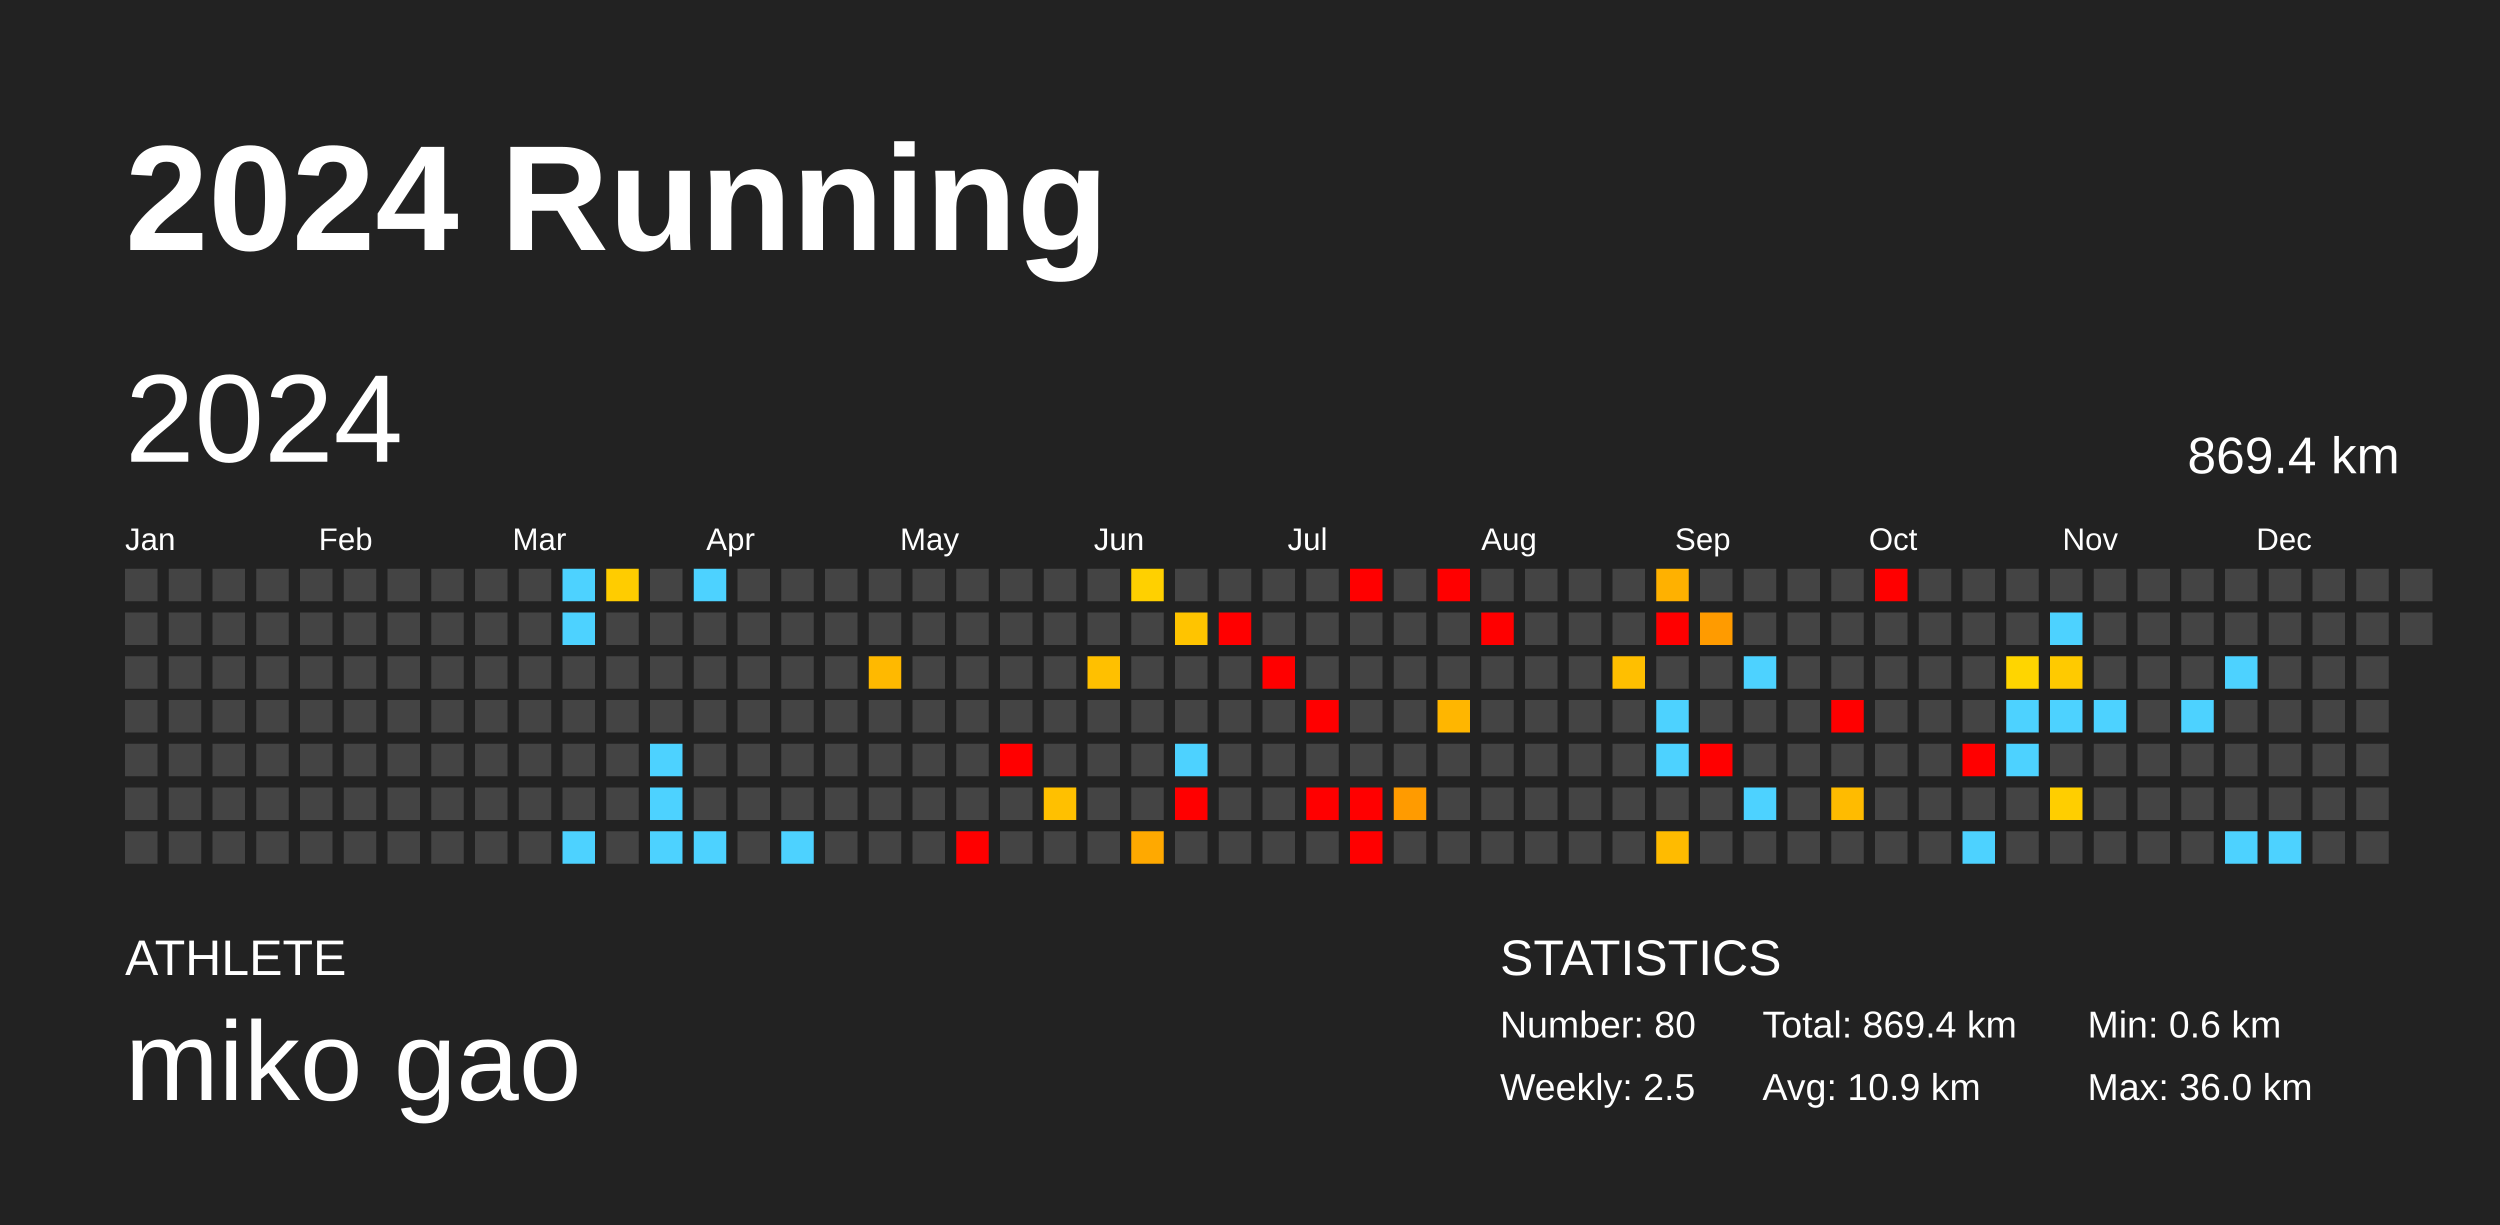
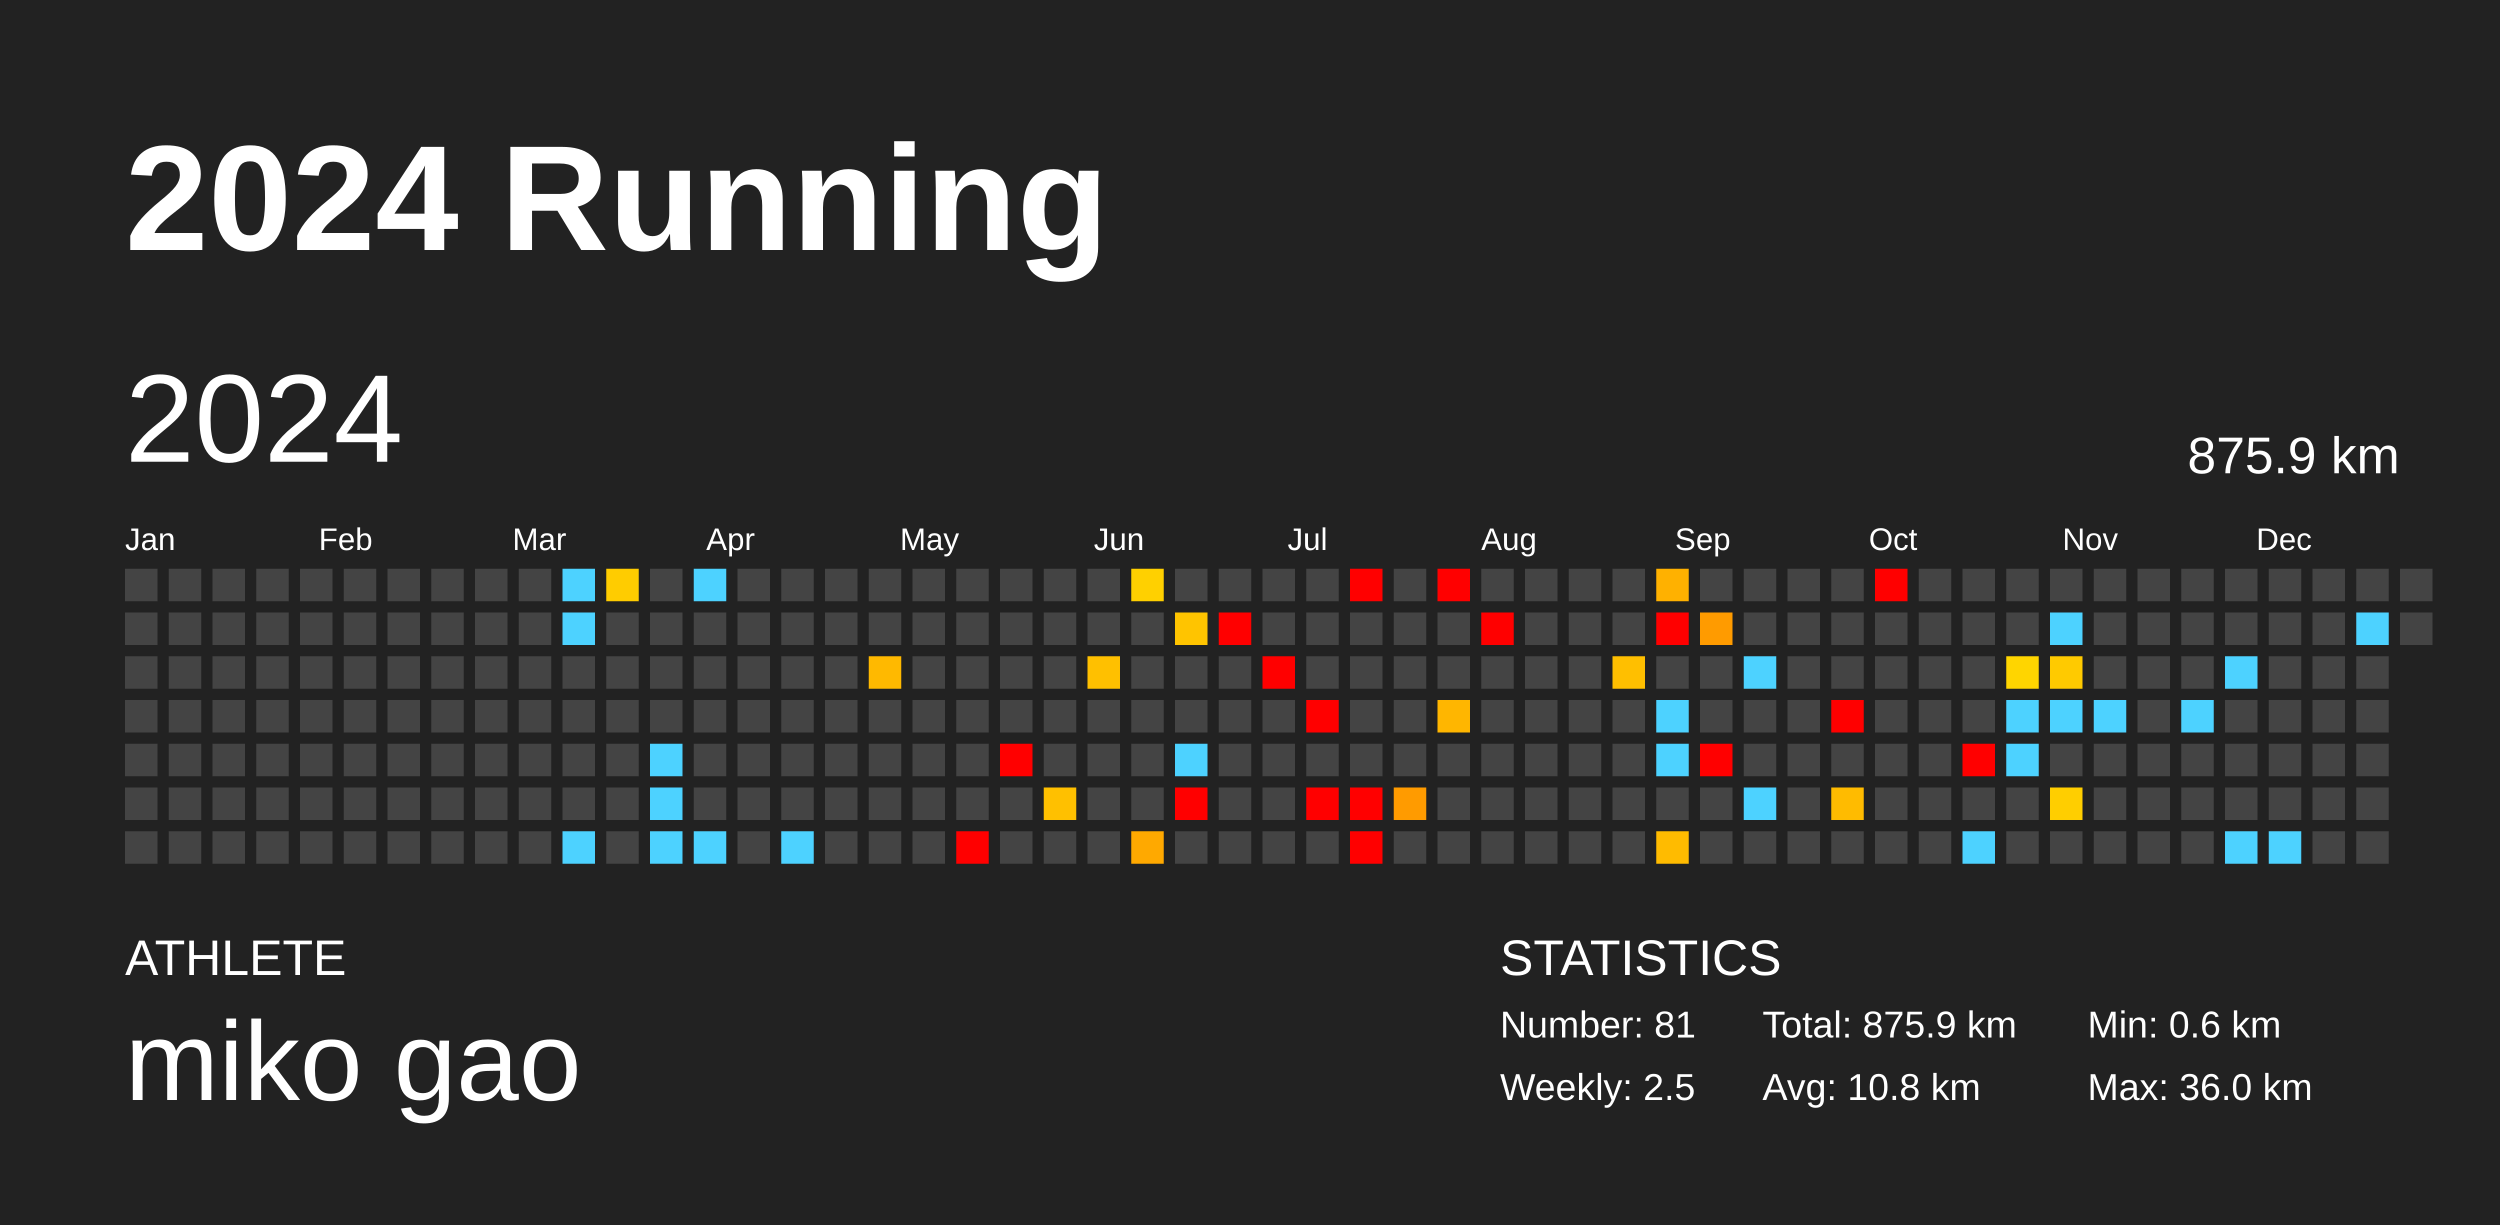
<svg xmlns="http://www.w3.org/2000/svg" baseProfile="full" height="98mm" version="1.1" viewBox="0,0,200,98" width="200mm">
  <defs />
  <rect fill="#222222" height="98" width="200" x="0" y="0" />
  <text fill="#FFFFFF" style="font-size:12px; font-family:Arial; font-weight:bold;" x="10" y="20">2024 Running</text>
  <text fill="#FFFFFF" style="font-size:4px; font-family:Arial" x="10" y="78">ATHLETE</text>
  <text fill="#FFFFFF" style="font-size:9px; font-family:Arial" x="10" y="88">miko gao</text>
  <text fill="#FFFFFF" style="font-size:4px; font-family:Arial" x="120" y="78">STATISTICS</text>
-   <text fill="#FFFFFF" style="font-size:3px; font-family:Arial" x="120" y="83">Number: 80</text>
+   <text fill="#FFFFFF" style="font-size:3px; font-family:Arial" x="120" y="83">Number: 81</text>
  <text fill="#FFFFFF" style="font-size:3px; font-family:Arial" x="120" y="88">Weekly: 2.5</text>
-   <text fill="#FFFFFF" style="font-size:3px; font-family:Arial" x="141" y="83">Total: 869.4 km</text>
-   <text fill="#FFFFFF" style="font-size:3px; font-family:Arial" x="141" y="88">Avg: 10.9 km</text>
+   <text fill="#FFFFFF" style="font-size:3px; font-family:Arial" x="141" y="83">Total: 875.9 km</text>
+   <text fill="#FFFFFF" style="font-size:3px; font-family:Arial" x="141" y="88">Avg: 10.8 km</text>
  <text fill="#FFFFFF" style="font-size:3px; font-family:Arial" x="167" y="83">Min: 0.6 km</text>
  <text fill="#FFFFFF" style="font-size:3px; font-family:Arial" x="167" y="88">Max: 36.0 km</text>
  <text dominant-baseline="hanging" fill="#FFFFFF" style="font-size:10.0px; font-family:Arial;" x="10" y="30">2024</text>
-   <text dominant-baseline="hanging" fill="#FFFFFF" style="font-size:4.125px; font-family:Arial;" x="175" y="35">869.4 km</text>
+   <text dominant-baseline="hanging" fill="#FFFFFF" style="font-size:4.125px; font-family:Arial;" x="175" y="35">875.9 km</text>
  <text fill="#FFFFFF" style="font-size:2.5px; font-family:Arial" x="10.0" y="44">Jan</text>
  <text fill="#FFFFFF" style="font-size:2.5px; font-family:Arial" x="25.5" y="44">Feb</text>
  <text fill="#FFFFFF" style="font-size:2.5px; font-family:Arial" x="41.0" y="44">Mar</text>
  <text fill="#FFFFFF" style="font-size:2.5px; font-family:Arial" x="56.5" y="44">Apr</text>
  <text fill="#FFFFFF" style="font-size:2.5px; font-family:Arial" x="72.0" y="44">May</text>
  <text fill="#FFFFFF" style="font-size:2.5px; font-family:Arial" x="87.5" y="44">Jun</text>
  <text fill="#FFFFFF" style="font-size:2.5px; font-family:Arial" x="103.0" y="44">Jul</text>
  <text fill="#FFFFFF" style="font-size:2.5px; font-family:Arial" x="118.5" y="44">Aug</text>
  <text fill="#FFFFFF" style="font-size:2.5px; font-family:Arial" x="134.0" y="44">Sep</text>
  <text fill="#FFFFFF" style="font-size:2.5px; font-family:Arial" x="149.5" y="44">Oct</text>
  <text fill="#FFFFFF" style="font-size:2.5px; font-family:Arial" x="165.0" y="44">Nov</text>
  <text fill="#FFFFFF" style="font-size:2.5px; font-family:Arial" x="180.5" y="44">Dec</text>
  <rect fill="#444444" height="2.6" width="2.6" x="10.0" y="45.5" />
  <rect fill="#444444" height="2.6" width="2.6" x="10.0" y="49.0" />
  <rect fill="#444444" height="2.6" width="2.6" x="10.0" y="52.5" />
  <rect fill="#444444" height="2.6" width="2.6" x="10.0" y="56.0" />
  <rect fill="#444444" height="2.6" width="2.6" x="10.0" y="59.5" />
  <rect fill="#444444" height="2.6" width="2.6" x="10.0" y="63.0" />
  <rect fill="#444444" height="2.6" width="2.6" x="10.0" y="66.5" />
  <rect fill="#444444" height="2.6" width="2.6" x="13.5" y="45.5" />
  <rect fill="#444444" height="2.6" width="2.6" x="13.5" y="49.0" />
  <rect fill="#444444" height="2.6" width="2.6" x="13.5" y="52.5" />
  <rect fill="#444444" height="2.6" width="2.6" x="13.5" y="56.0" />
  <rect fill="#444444" height="2.6" width="2.6" x="13.5" y="59.5" />
  <rect fill="#444444" height="2.6" width="2.6" x="13.5" y="63.0" />
  <rect fill="#444444" height="2.6" width="2.6" x="13.5" y="66.5" />
  <rect fill="#444444" height="2.6" width="2.6" x="17.0" y="45.5" />
  <rect fill="#444444" height="2.6" width="2.6" x="17.0" y="49.0" />
  <rect fill="#444444" height="2.6" width="2.6" x="17.0" y="52.5" />
  <rect fill="#444444" height="2.6" width="2.6" x="17.0" y="56.0" />
  <rect fill="#444444" height="2.6" width="2.6" x="17.0" y="59.5" />
  <rect fill="#444444" height="2.6" width="2.6" x="17.0" y="63.0" />
  <rect fill="#444444" height="2.6" width="2.6" x="17.0" y="66.5" />
  <rect fill="#444444" height="2.6" width="2.6" x="20.5" y="45.5" />
  <rect fill="#444444" height="2.6" width="2.6" x="20.5" y="49.0" />
  <rect fill="#444444" height="2.6" width="2.6" x="20.5" y="52.5" />
  <rect fill="#444444" height="2.6" width="2.6" x="20.5" y="56.0" />
  <rect fill="#444444" height="2.6" width="2.6" x="20.5" y="59.5" />
  <rect fill="#444444" height="2.6" width="2.6" x="20.5" y="63.0" />
  <rect fill="#444444" height="2.6" width="2.6" x="20.5" y="66.5" />
  <rect fill="#444444" height="2.6" width="2.6" x="24.0" y="45.5" />
  <rect fill="#444444" height="2.6" width="2.6" x="24.0" y="49.0" />
  <rect fill="#444444" height="2.6" width="2.6" x="24.0" y="52.5" />
  <rect fill="#444444" height="2.6" width="2.6" x="24.0" y="56.0" />
  <rect fill="#444444" height="2.6" width="2.6" x="24.0" y="59.5" />
  <rect fill="#444444" height="2.6" width="2.6" x="24.0" y="63.0" />
  <rect fill="#444444" height="2.6" width="2.6" x="24.0" y="66.5" />
  <rect fill="#444444" height="2.6" width="2.6" x="27.5" y="45.5" />
  <rect fill="#444444" height="2.6" width="2.6" x="27.5" y="49.0" />
  <rect fill="#444444" height="2.6" width="2.6" x="27.5" y="52.5" />
  <rect fill="#444444" height="2.6" width="2.6" x="27.5" y="56.0" />
  <rect fill="#444444" height="2.6" width="2.6" x="27.5" y="59.5" />
  <rect fill="#444444" height="2.6" width="2.6" x="27.5" y="63.0" />
  <rect fill="#444444" height="2.6" width="2.6" x="27.5" y="66.5" />
  <rect fill="#444444" height="2.6" width="2.6" x="31.0" y="45.5" />
  <rect fill="#444444" height="2.6" width="2.6" x="31.0" y="49.0" />
  <rect fill="#444444" height="2.6" width="2.6" x="31.0" y="52.5" />
  <rect fill="#444444" height="2.6" width="2.6" x="31.0" y="56.0" />
  <rect fill="#444444" height="2.6" width="2.6" x="31.0" y="59.5" />
  <rect fill="#444444" height="2.6" width="2.6" x="31.0" y="63.0" />
  <rect fill="#444444" height="2.6" width="2.6" x="31.0" y="66.5" />
  <rect fill="#444444" height="2.6" width="2.6" x="34.5" y="45.5" />
  <rect fill="#444444" height="2.6" width="2.6" x="34.5" y="49.0" />
  <rect fill="#444444" height="2.6" width="2.6" x="34.5" y="52.5" />
  <rect fill="#444444" height="2.6" width="2.6" x="34.5" y="56.0" />
  <rect fill="#444444" height="2.6" width="2.6" x="34.5" y="59.5" />
  <rect fill="#444444" height="2.6" width="2.6" x="34.5" y="63.0" />
  <rect fill="#444444" height="2.6" width="2.6" x="34.5" y="66.5" />
  <rect fill="#444444" height="2.6" width="2.6" x="38.0" y="45.5" />
  <rect fill="#444444" height="2.6" width="2.6" x="38.0" y="49.0" />
  <rect fill="#444444" height="2.6" width="2.6" x="38.0" y="52.5" />
  <rect fill="#444444" height="2.6" width="2.6" x="38.0" y="56.0" />
  <rect fill="#444444" height="2.6" width="2.6" x="38.0" y="59.5" />
  <rect fill="#444444" height="2.6" width="2.6" x="38.0" y="63.0" />
  <rect fill="#444444" height="2.6" width="2.6" x="38.0" y="66.5" />
  <rect fill="#444444" height="2.6" width="2.6" x="41.5" y="45.5" />
  <rect fill="#444444" height="2.6" width="2.6" x="41.5" y="49.0" />
  <rect fill="#444444" height="2.6" width="2.6" x="41.5" y="52.5" />
  <rect fill="#444444" height="2.6" width="2.6" x="41.5" y="56.0" />
  <rect fill="#444444" height="2.6" width="2.6" x="41.5" y="59.5" />
  <rect fill="#444444" height="2.6" width="2.6" x="41.5" y="63.0" />
  <rect fill="#444444" height="2.6" width="2.6" x="41.5" y="66.5" />
  <rect fill="#4dd2ff" height="2.6" width="2.6" x="45.0" y="45.5" />
  <rect fill="#4dd2ff" height="2.6" width="2.6" x="45.0" y="49.0" />
  <rect fill="#444444" height="2.6" width="2.6" x="45.0" y="52.5" />
  <rect fill="#444444" height="2.6" width="2.6" x="45.0" y="56.0" />
  <rect fill="#444444" height="2.6" width="2.6" x="45.0" y="59.5" />
  <rect fill="#444444" height="2.6" width="2.6" x="45.0" y="63.0" />
  <rect fill="#4dd2ff" height="2.6" width="2.6" x="45.0" y="66.5" />
  <rect fill="#ffcc00" height="2.6" width="2.6" x="48.5" y="45.5" />
  <rect fill="#444444" height="2.6" width="2.6" x="48.5" y="49.0" />
  <rect fill="#444444" height="2.6" width="2.6" x="48.5" y="52.5" />
  <rect fill="#444444" height="2.6" width="2.6" x="48.5" y="56.0" />
  <rect fill="#444444" height="2.6" width="2.6" x="48.5" y="59.5" />
  <rect fill="#444444" height="2.6" width="2.6" x="48.5" y="63.0" />
  <rect fill="#444444" height="2.6" width="2.6" x="48.5" y="66.5" />
  <rect fill="#444444" height="2.6" width="2.6" x="52.0" y="45.5" />
  <rect fill="#444444" height="2.6" width="2.6" x="52.0" y="49.0" />
  <rect fill="#444444" height="2.6" width="2.6" x="52.0" y="52.5" />
  <rect fill="#444444" height="2.6" width="2.6" x="52.0" y="56.0" />
  <rect fill="#4dd2ff" height="2.6" width="2.6" x="52.0" y="59.5" />
  <rect fill="#4dd2ff" height="2.6" width="2.6" x="52.0" y="63.0" />
  <rect fill="#4dd2ff" height="2.6" width="2.6" x="52.0" y="66.5" />
  <rect fill="#4dd2ff" height="2.6" width="2.6" x="55.5" y="45.5" />
  <rect fill="#444444" height="2.6" width="2.6" x="55.5" y="49.0" />
  <rect fill="#444444" height="2.6" width="2.6" x="55.5" y="52.5" />
  <rect fill="#444444" height="2.6" width="2.6" x="55.5" y="56.0" />
  <rect fill="#444444" height="2.6" width="2.6" x="55.5" y="59.5" />
  <rect fill="#444444" height="2.6" width="2.6" x="55.5" y="63.0" />
  <rect fill="#4dd2ff" height="2.6" width="2.6" x="55.5" y="66.5" />
  <rect fill="#444444" height="2.6" width="2.6" x="59.0" y="45.5" />
  <rect fill="#444444" height="2.6" width="2.6" x="59.0" y="49.0" />
  <rect fill="#444444" height="2.6" width="2.6" x="59.0" y="52.5" />
  <rect fill="#444444" height="2.6" width="2.6" x="59.0" y="56.0" />
  <rect fill="#444444" height="2.6" width="2.6" x="59.0" y="59.5" />
  <rect fill="#444444" height="2.6" width="2.6" x="59.0" y="63.0" />
  <rect fill="#444444" height="2.6" width="2.6" x="59.0" y="66.5" />
  <rect fill="#444444" height="2.6" width="2.6" x="62.5" y="45.5" />
  <rect fill="#444444" height="2.6" width="2.6" x="62.5" y="49.0" />
  <rect fill="#444444" height="2.6" width="2.6" x="62.5" y="52.5" />
  <rect fill="#444444" height="2.6" width="2.6" x="62.5" y="56.0" />
  <rect fill="#444444" height="2.6" width="2.6" x="62.5" y="59.5" />
  <rect fill="#444444" height="2.6" width="2.6" x="62.5" y="63.0" />
  <rect fill="#4dd2ff" height="2.6" width="2.6" x="62.5" y="66.5" />
  <rect fill="#444444" height="2.6" width="2.6" x="66.0" y="45.5" />
  <rect fill="#444444" height="2.6" width="2.6" x="66.0" y="49.0" />
  <rect fill="#444444" height="2.6" width="2.6" x="66.0" y="52.5" />
  <rect fill="#444444" height="2.6" width="2.6" x="66.0" y="56.0" />
  <rect fill="#444444" height="2.6" width="2.6" x="66.0" y="59.5" />
  <rect fill="#444444" height="2.6" width="2.6" x="66.0" y="63.0" />
  <rect fill="#444444" height="2.6" width="2.6" x="66.0" y="66.5" />
  <rect fill="#444444" height="2.6" width="2.6" x="69.5" y="45.5" />
  <rect fill="#444444" height="2.6" width="2.6" x="69.5" y="49.0" />
  <rect fill="#ffb900" height="2.6" width="2.6" x="69.5" y="52.5" />
  <rect fill="#444444" height="2.6" width="2.6" x="69.5" y="56.0" />
  <rect fill="#444444" height="2.6" width="2.6" x="69.5" y="59.5" />
  <rect fill="#444444" height="2.6" width="2.6" x="69.5" y="63.0" />
  <rect fill="#444444" height="2.6" width="2.6" x="69.5" y="66.5" />
  <rect fill="#444444" height="2.6" width="2.6" x="73.0" y="45.5" />
  <rect fill="#444444" height="2.6" width="2.6" x="73.0" y="49.0" />
  <rect fill="#444444" height="2.6" width="2.6" x="73.0" y="52.5" />
  <rect fill="#444444" height="2.6" width="2.6" x="73.0" y="56.0" />
  <rect fill="#444444" height="2.6" width="2.6" x="73.0" y="59.5" />
  <rect fill="#444444" height="2.6" width="2.6" x="73.0" y="63.0" />
  <rect fill="#444444" height="2.6" width="2.6" x="73.0" y="66.5" />
  <rect fill="#444444" height="2.6" width="2.6" x="76.5" y="45.5" />
  <rect fill="#444444" height="2.6" width="2.6" x="76.5" y="49.0" />
  <rect fill="#444444" height="2.6" width="2.6" x="76.5" y="52.5" />
  <rect fill="#444444" height="2.6" width="2.6" x="76.5" y="56.0" />
  <rect fill="#444444" height="2.6" width="2.6" x="76.5" y="59.5" />
  <rect fill="#444444" height="2.6" width="2.6" x="76.5" y="63.0" />
  <rect fill="red" height="2.6" width="2.6" x="76.5" y="66.5" />
  <rect fill="#444444" height="2.6" width="2.6" x="80.0" y="45.5" />
  <rect fill="#444444" height="2.6" width="2.6" x="80.0" y="49.0" />
  <rect fill="#444444" height="2.6" width="2.6" x="80.0" y="52.5" />
  <rect fill="#444444" height="2.6" width="2.6" x="80.0" y="56.0" />
  <rect fill="red" height="2.6" width="2.6" x="80.0" y="59.5" />
  <rect fill="#444444" height="2.6" width="2.6" x="80.0" y="63.0" />
  <rect fill="#444444" height="2.6" width="2.6" x="80.0" y="66.5" />
  <rect fill="#444444" height="2.6" width="2.6" x="83.5" y="45.5" />
  <rect fill="#444444" height="2.6" width="2.6" x="83.5" y="49.0" />
  <rect fill="#444444" height="2.6" width="2.6" x="83.5" y="52.5" />
  <rect fill="#444444" height="2.6" width="2.6" x="83.5" y="56.0" />
  <rect fill="#444444" height="2.6" width="2.6" x="83.5" y="59.5" />
  <rect fill="#ffc000" height="2.6" width="2.6" x="83.5" y="63.0" />
  <rect fill="#444444" height="2.6" width="2.6" x="83.5" y="66.5" />
  <rect fill="#444444" height="2.6" width="2.6" x="87.0" y="45.5" />
  <rect fill="#444444" height="2.6" width="2.6" x="87.0" y="49.0" />
  <rect fill="#ffc000" height="2.6" width="2.6" x="87.0" y="52.5" />
  <rect fill="#444444" height="2.6" width="2.6" x="87.0" y="56.0" />
  <rect fill="#444444" height="2.6" width="2.6" x="87.0" y="59.5" />
  <rect fill="#444444" height="2.6" width="2.6" x="87.0" y="63.0" />
  <rect fill="#444444" height="2.6" width="2.6" x="87.0" y="66.5" />
  <rect fill="#ffd000" height="2.6" width="2.6" x="90.5" y="45.5" />
  <rect fill="#444444" height="2.6" width="2.6" x="90.5" y="49.0" />
  <rect fill="#444444" height="2.6" width="2.6" x="90.5" y="52.5" />
  <rect fill="#444444" height="2.6" width="2.6" x="90.5" y="56.0" />
  <rect fill="#444444" height="2.6" width="2.6" x="90.5" y="59.5" />
  <rect fill="#444444" height="2.6" width="2.6" x="90.5" y="63.0" />
  <rect fill="#ffa900" height="2.6" width="2.6" x="90.5" y="66.5" />
  <rect fill="#444444" height="2.6" width="2.6" x="94.0" y="45.5" />
  <rect fill="#ffc400" height="2.6" width="2.6" x="94.0" y="49.0" />
  <rect fill="#444444" height="2.6" width="2.6" x="94.0" y="52.5" />
  <rect fill="#444444" height="2.6" width="2.6" x="94.0" y="56.0" />
  <rect fill="#4dd2ff" height="2.6" width="2.6" x="94.0" y="59.5" />
  <rect fill="red" height="2.6" width="2.6" x="94.0" y="63.0" />
  <rect fill="#444444" height="2.6" width="2.6" x="94.0" y="66.5" />
  <rect fill="#444444" height="2.6" width="2.6" x="97.5" y="45.5" />
  <rect fill="red" height="2.6" width="2.6" x="97.5" y="49.0" />
  <rect fill="#444444" height="2.6" width="2.6" x="97.5" y="52.5" />
  <rect fill="#444444" height="2.6" width="2.6" x="97.5" y="56.0" />
  <rect fill="#444444" height="2.6" width="2.6" x="97.5" y="59.5" />
  <rect fill="#444444" height="2.6" width="2.6" x="97.5" y="63.0" />
  <rect fill="#444444" height="2.6" width="2.6" x="97.5" y="66.5" />
  <rect fill="#444444" height="2.6" width="2.6" x="101.0" y="45.5" />
  <rect fill="#444444" height="2.6" width="2.6" x="101.0" y="49.0" />
  <rect fill="red" height="2.6" width="2.6" x="101.0" y="52.5" />
  <rect fill="#444444" height="2.6" width="2.6" x="101.0" y="56.0" />
  <rect fill="#444444" height="2.6" width="2.6" x="101.0" y="59.5" />
  <rect fill="#444444" height="2.6" width="2.6" x="101.0" y="63.0" />
  <rect fill="#444444" height="2.6" width="2.6" x="101.0" y="66.5" />
  <rect fill="#444444" height="2.6" width="2.6" x="104.5" y="45.5" />
  <rect fill="#444444" height="2.6" width="2.6" x="104.5" y="49.0" />
  <rect fill="#444444" height="2.6" width="2.6" x="104.5" y="52.5" />
  <rect fill="red" height="2.6" width="2.6" x="104.5" y="56.0" />
  <rect fill="#444444" height="2.6" width="2.6" x="104.5" y="59.5" />
  <rect fill="red" height="2.6" width="2.6" x="104.5" y="63.0" />
  <rect fill="#444444" height="2.6" width="2.6" x="104.5" y="66.5" />
  <rect fill="red" height="2.6" width="2.6" x="108.0" y="45.5" />
  <rect fill="#444444" height="2.6" width="2.6" x="108.0" y="49.0" />
  <rect fill="#444444" height="2.6" width="2.6" x="108.0" y="52.5" />
  <rect fill="#444444" height="2.6" width="2.6" x="108.0" y="56.0" />
  <rect fill="#444444" height="2.6" width="2.6" x="108.0" y="59.5" />
  <rect fill="red" height="2.6" width="2.6" x="108.0" y="63.0" />
  <rect fill="red" height="2.6" width="2.6" x="108.0" y="66.5" />
  <rect fill="#444444" height="2.6" width="2.6" x="111.5" y="45.5" />
  <rect fill="#444444" height="2.6" width="2.6" x="111.5" y="49.0" />
  <rect fill="#444444" height="2.6" width="2.6" x="111.5" y="52.5" />
  <rect fill="#444444" height="2.6" width="2.6" x="111.5" y="56.0" />
  <rect fill="#444444" height="2.6" width="2.6" x="111.5" y="59.5" />
  <rect fill="#ff9b00" height="2.6" width="2.6" x="111.5" y="63.0" />
  <rect fill="#444444" height="2.6" width="2.6" x="111.5" y="66.5" />
  <rect fill="red" height="2.6" width="2.6" x="115.0" y="45.5" />
  <rect fill="#444444" height="2.6" width="2.6" x="115.0" y="49.0" />
  <rect fill="#444444" height="2.6" width="2.6" x="115.0" y="52.5" />
  <rect fill="#ffb600" height="2.6" width="2.6" x="115.0" y="56.0" />
  <rect fill="#444444" height="2.6" width="2.6" x="115.0" y="59.5" />
  <rect fill="#444444" height="2.6" width="2.6" x="115.0" y="63.0" />
  <rect fill="#444444" height="2.6" width="2.6" x="115.0" y="66.5" />
  <rect fill="#444444" height="2.6" width="2.6" x="118.5" y="45.5" />
  <rect fill="red" height="2.6" width="2.6" x="118.5" y="49.0" />
  <rect fill="#444444" height="2.6" width="2.6" x="118.5" y="52.5" />
  <rect fill="#444444" height="2.6" width="2.6" x="118.5" y="56.0" />
  <rect fill="#444444" height="2.6" width="2.6" x="118.5" y="59.5" />
  <rect fill="#444444" height="2.6" width="2.6" x="118.5" y="63.0" />
  <rect fill="#444444" height="2.6" width="2.6" x="118.5" y="66.5" />
  <rect fill="#444444" height="2.6" width="2.6" x="122.0" y="45.5" />
  <rect fill="#444444" height="2.6" width="2.6" x="122.0" y="49.0" />
  <rect fill="#444444" height="2.6" width="2.6" x="122.0" y="52.5" />
  <rect fill="#444444" height="2.6" width="2.6" x="122.0" y="56.0" />
  <rect fill="#444444" height="2.6" width="2.6" x="122.0" y="59.5" />
  <rect fill="#444444" height="2.6" width="2.6" x="122.0" y="63.0" />
  <rect fill="#444444" height="2.6" width="2.6" x="122.0" y="66.5" />
  <rect fill="#444444" height="2.6" width="2.6" x="125.5" y="45.5" />
  <rect fill="#444444" height="2.6" width="2.6" x="125.5" y="49.0" />
  <rect fill="#444444" height="2.6" width="2.6" x="125.5" y="52.5" />
  <rect fill="#444444" height="2.6" width="2.6" x="125.5" y="56.0" />
  <rect fill="#444444" height="2.6" width="2.6" x="125.5" y="59.5" />
  <rect fill="#444444" height="2.6" width="2.6" x="125.5" y="63.0" />
  <rect fill="#444444" height="2.6" width="2.6" x="125.5" y="66.5" />
  <rect fill="#444444" height="2.6" width="2.6" x="129.0" y="45.5" />
  <rect fill="#444444" height="2.6" width="2.6" x="129.0" y="49.0" />
  <rect fill="#ffbf00" height="2.6" width="2.6" x="129.0" y="52.5" />
  <rect fill="#444444" height="2.6" width="2.6" x="129.0" y="56.0" />
  <rect fill="#444444" height="2.6" width="2.6" x="129.0" y="59.5" />
  <rect fill="#444444" height="2.6" width="2.6" x="129.0" y="63.0" />
  <rect fill="#444444" height="2.6" width="2.6" x="129.0" y="66.5" />
  <rect fill="#ffb100" height="2.6" width="2.6" x="132.5" y="45.5" />
  <rect fill="red" height="2.6" width="2.6" x="132.5" y="49.0" />
  <rect fill="#444444" height="2.6" width="2.6" x="132.5" y="52.5" />
  <rect fill="#4dd2ff" height="2.6" width="2.6" x="132.5" y="56.0" />
  <rect fill="#4dd2ff" height="2.6" width="2.6" x="132.5" y="59.5" />
  <rect fill="#444444" height="2.6" width="2.6" x="132.5" y="63.0" />
  <rect fill="#ffbb00" height="2.6" width="2.6" x="132.5" y="66.5" />
  <rect fill="#444444" height="2.6" width="2.6" x="136.0" y="45.5" />
  <rect fill="#ff9b00" height="2.6" width="2.6" x="136.0" y="49.0" />
  <rect fill="#444444" height="2.6" width="2.6" x="136.0" y="52.5" />
  <rect fill="#444444" height="2.6" width="2.6" x="136.0" y="56.0" />
  <rect fill="red" height="2.6" width="2.6" x="136.0" y="59.5" />
  <rect fill="#444444" height="2.6" width="2.6" x="136.0" y="63.0" />
  <rect fill="#444444" height="2.6" width="2.6" x="136.0" y="66.5" />
  <rect fill="#444444" height="2.6" width="2.6" x="139.5" y="45.5" />
  <rect fill="#444444" height="2.6" width="2.6" x="139.5" y="49.0" />
  <rect fill="#4dd2ff" height="2.6" width="2.6" x="139.5" y="52.5" />
  <rect fill="#444444" height="2.6" width="2.6" x="139.5" y="56.0" />
  <rect fill="#444444" height="2.6" width="2.6" x="139.5" y="59.5" />
  <rect fill="#4dd2ff" height="2.6" width="2.6" x="139.5" y="63.0" />
  <rect fill="#444444" height="2.6" width="2.6" x="139.5" y="66.5" />
  <rect fill="#444444" height="2.6" width="2.6" x="143.0" y="45.5" />
  <rect fill="#444444" height="2.6" width="2.6" x="143.0" y="49.0" />
  <rect fill="#444444" height="2.6" width="2.6" x="143.0" y="52.5" />
  <rect fill="#444444" height="2.6" width="2.6" x="143.0" y="56.0" />
  <rect fill="#444444" height="2.6" width="2.6" x="143.0" y="59.5" />
  <rect fill="#444444" height="2.6" width="2.6" x="143.0" y="63.0" />
  <rect fill="#444444" height="2.6" width="2.6" x="143.0" y="66.5" />
  <rect fill="#444444" height="2.6" width="2.6" x="146.5" y="45.5" />
  <rect fill="#444444" height="2.6" width="2.6" x="146.5" y="49.0" />
  <rect fill="#444444" height="2.6" width="2.6" x="146.5" y="52.5" />
  <rect fill="red" height="2.6" width="2.6" x="146.5" y="56.0" />
  <rect fill="#444444" height="2.6" width="2.6" x="146.5" y="59.5" />
  <rect fill="#ffbb00" height="2.6" width="2.6" x="146.5" y="63.0" />
  <rect fill="#444444" height="2.6" width="2.6" x="146.5" y="66.5" />
  <rect fill="red" height="2.6" width="2.6" x="150.0" y="45.5" />
  <rect fill="#444444" height="2.6" width="2.6" x="150.0" y="49.0" />
  <rect fill="#444444" height="2.6" width="2.6" x="150.0" y="52.5" />
  <rect fill="#444444" height="2.6" width="2.6" x="150.0" y="56.0" />
  <rect fill="#444444" height="2.6" width="2.6" x="150.0" y="59.5" />
  <rect fill="#444444" height="2.6" width="2.6" x="150.0" y="63.0" />
  <rect fill="#444444" height="2.6" width="2.6" x="150.0" y="66.5" />
  <rect fill="#444444" height="2.6" width="2.6" x="153.5" y="45.5" />
  <rect fill="#444444" height="2.6" width="2.6" x="153.5" y="49.0" />
  <rect fill="#444444" height="2.6" width="2.6" x="153.5" y="52.5" />
  <rect fill="#444444" height="2.6" width="2.6" x="153.5" y="56.0" />
  <rect fill="#444444" height="2.6" width="2.6" x="153.5" y="59.5" />
  <rect fill="#444444" height="2.6" width="2.6" x="153.5" y="63.0" />
  <rect fill="#444444" height="2.6" width="2.6" x="153.5" y="66.5" />
  <rect fill="#444444" height="2.6" width="2.6" x="157.0" y="45.5" />
  <rect fill="#444444" height="2.6" width="2.6" x="157.0" y="49.0" />
  <rect fill="#444444" height="2.6" width="2.6" x="157.0" y="52.5" />
  <rect fill="#444444" height="2.6" width="2.6" x="157.0" y="56.0" />
  <rect fill="red" height="2.6" width="2.6" x="157.0" y="59.5" />
  <rect fill="#444444" height="2.6" width="2.6" x="157.0" y="63.0" />
  <rect fill="#4dd2ff" height="2.6" width="2.6" x="157.0" y="66.5" />
  <rect fill="#444444" height="2.6" width="2.6" x="160.5" y="45.5" />
  <rect fill="#444444" height="2.6" width="2.6" x="160.5" y="49.0" />
  <rect fill="#ffd500" height="2.6" width="2.6" x="160.5" y="52.5" />
  <rect fill="#4dd2ff" height="2.6" width="2.6" x="160.5" y="56.0" />
  <rect fill="#4dd2ff" height="2.6" width="2.6" x="160.5" y="59.5" />
  <rect fill="#444444" height="2.6" width="2.6" x="160.5" y="63.0" />
  <rect fill="#444444" height="2.6" width="2.6" x="160.5" y="66.5" />
  <rect fill="#444444" height="2.6" width="2.6" x="164.0" y="45.5" />
  <rect fill="#4dd2ff" height="2.6" width="2.6" x="164.0" y="49.0" />
  <rect fill="#ffca00" height="2.6" width="2.6" x="164.0" y="52.5" />
  <rect fill="#4dd2ff" height="2.6" width="2.6" x="164.0" y="56.0" />
  <rect fill="#444444" height="2.6" width="2.6" x="164.0" y="59.5" />
  <rect fill="#ffce00" height="2.6" width="2.6" x="164.0" y="63.0" />
  <rect fill="#444444" height="2.6" width="2.6" x="164.0" y="66.5" />
  <rect fill="#444444" height="2.6" width="2.6" x="167.5" y="45.5" />
  <rect fill="#444444" height="2.6" width="2.6" x="167.5" y="49.0" />
  <rect fill="#444444" height="2.6" width="2.6" x="167.5" y="52.5" />
  <rect fill="#4dd2ff" height="2.6" width="2.6" x="167.5" y="56.0" />
  <rect fill="#444444" height="2.6" width="2.6" x="167.5" y="59.5" />
  <rect fill="#444444" height="2.6" width="2.6" x="167.5" y="63.0" />
  <rect fill="#444444" height="2.6" width="2.6" x="167.5" y="66.5" />
  <rect fill="#444444" height="2.6" width="2.6" x="171.0" y="45.5" />
  <rect fill="#444444" height="2.6" width="2.6" x="171.0" y="49.0" />
  <rect fill="#444444" height="2.6" width="2.6" x="171.0" y="52.5" />
  <rect fill="#444444" height="2.6" width="2.6" x="171.0" y="56.0" />
  <rect fill="#444444" height="2.6" width="2.6" x="171.0" y="59.5" />
  <rect fill="#444444" height="2.6" width="2.6" x="171.0" y="63.0" />
  <rect fill="#444444" height="2.6" width="2.6" x="171.0" y="66.5" />
  <rect fill="#444444" height="2.6" width="2.6" x="174.5" y="45.5" />
  <rect fill="#444444" height="2.6" width="2.6" x="174.5" y="49.0" />
  <rect fill="#444444" height="2.6" width="2.6" x="174.5" y="52.5" />
  <rect fill="#4dd2ff" height="2.6" width="2.6" x="174.5" y="56.0" />
  <rect fill="#444444" height="2.6" width="2.6" x="174.5" y="59.5" />
  <rect fill="#444444" height="2.6" width="2.6" x="174.5" y="63.0" />
  <rect fill="#444444" height="2.6" width="2.6" x="174.5" y="66.5" />
  <rect fill="#444444" height="2.6" width="2.6" x="178.0" y="45.5" />
  <rect fill="#444444" height="2.6" width="2.6" x="178.0" y="49.0" />
  <rect fill="#4dd2ff" height="2.6" width="2.6" x="178.0" y="52.5" />
  <rect fill="#444444" height="2.6" width="2.6" x="178.0" y="56.0" />
  <rect fill="#444444" height="2.6" width="2.6" x="178.0" y="59.5" />
  <rect fill="#444444" height="2.6" width="2.6" x="178.0" y="63.0" />
  <rect fill="#4dd2ff" height="2.6" width="2.6" x="178.0" y="66.5" />
  <rect fill="#444444" height="2.6" width="2.6" x="181.5" y="45.5" />
  <rect fill="#444444" height="2.6" width="2.6" x="181.5" y="49.0" />
  <rect fill="#444444" height="2.6" width="2.6" x="181.5" y="52.5" />
  <rect fill="#444444" height="2.6" width="2.6" x="181.5" y="56.0" />
  <rect fill="#444444" height="2.6" width="2.6" x="181.5" y="59.5" />
  <rect fill="#444444" height="2.6" width="2.6" x="181.5" y="63.0" />
  <rect fill="#4dd2ff" height="2.6" width="2.6" x="181.5" y="66.5" />
  <rect fill="#444444" height="2.6" width="2.6" x="185.0" y="45.5" />
  <rect fill="#444444" height="2.6" width="2.6" x="185.0" y="49.0" />
  <rect fill="#444444" height="2.6" width="2.6" x="185.0" y="52.5" />
  <rect fill="#444444" height="2.6" width="2.6" x="185.0" y="56.0" />
  <rect fill="#444444" height="2.6" width="2.6" x="185.0" y="59.5" />
  <rect fill="#444444" height="2.6" width="2.6" x="185.0" y="63.0" />
  <rect fill="#444444" height="2.6" width="2.6" x="185.0" y="66.5" />
  <rect fill="#444444" height="2.6" width="2.6" x="188.5" y="45.5" />
-   <rect fill="#444444" height="2.6" width="2.6" x="188.5" y="49.0" />
+   <rect fill="#4dd2ff" height="2.6" width="2.6" x="188.5" y="49.0" />
  <rect fill="#444444" height="2.6" width="2.6" x="188.5" y="52.5" />
  <rect fill="#444444" height="2.6" width="2.6" x="188.5" y="56.0" />
  <rect fill="#444444" height="2.6" width="2.6" x="188.5" y="59.5" />
  <rect fill="#444444" height="2.6" width="2.6" x="188.5" y="63.0" />
  <rect fill="#444444" height="2.6" width="2.6" x="188.5" y="66.5" />
  <rect fill="#444444" height="2.6" width="2.6" x="192.0" y="45.5" />
  <rect fill="#444444" height="2.6" width="2.6" x="192.0" y="49.0" />
</svg>
